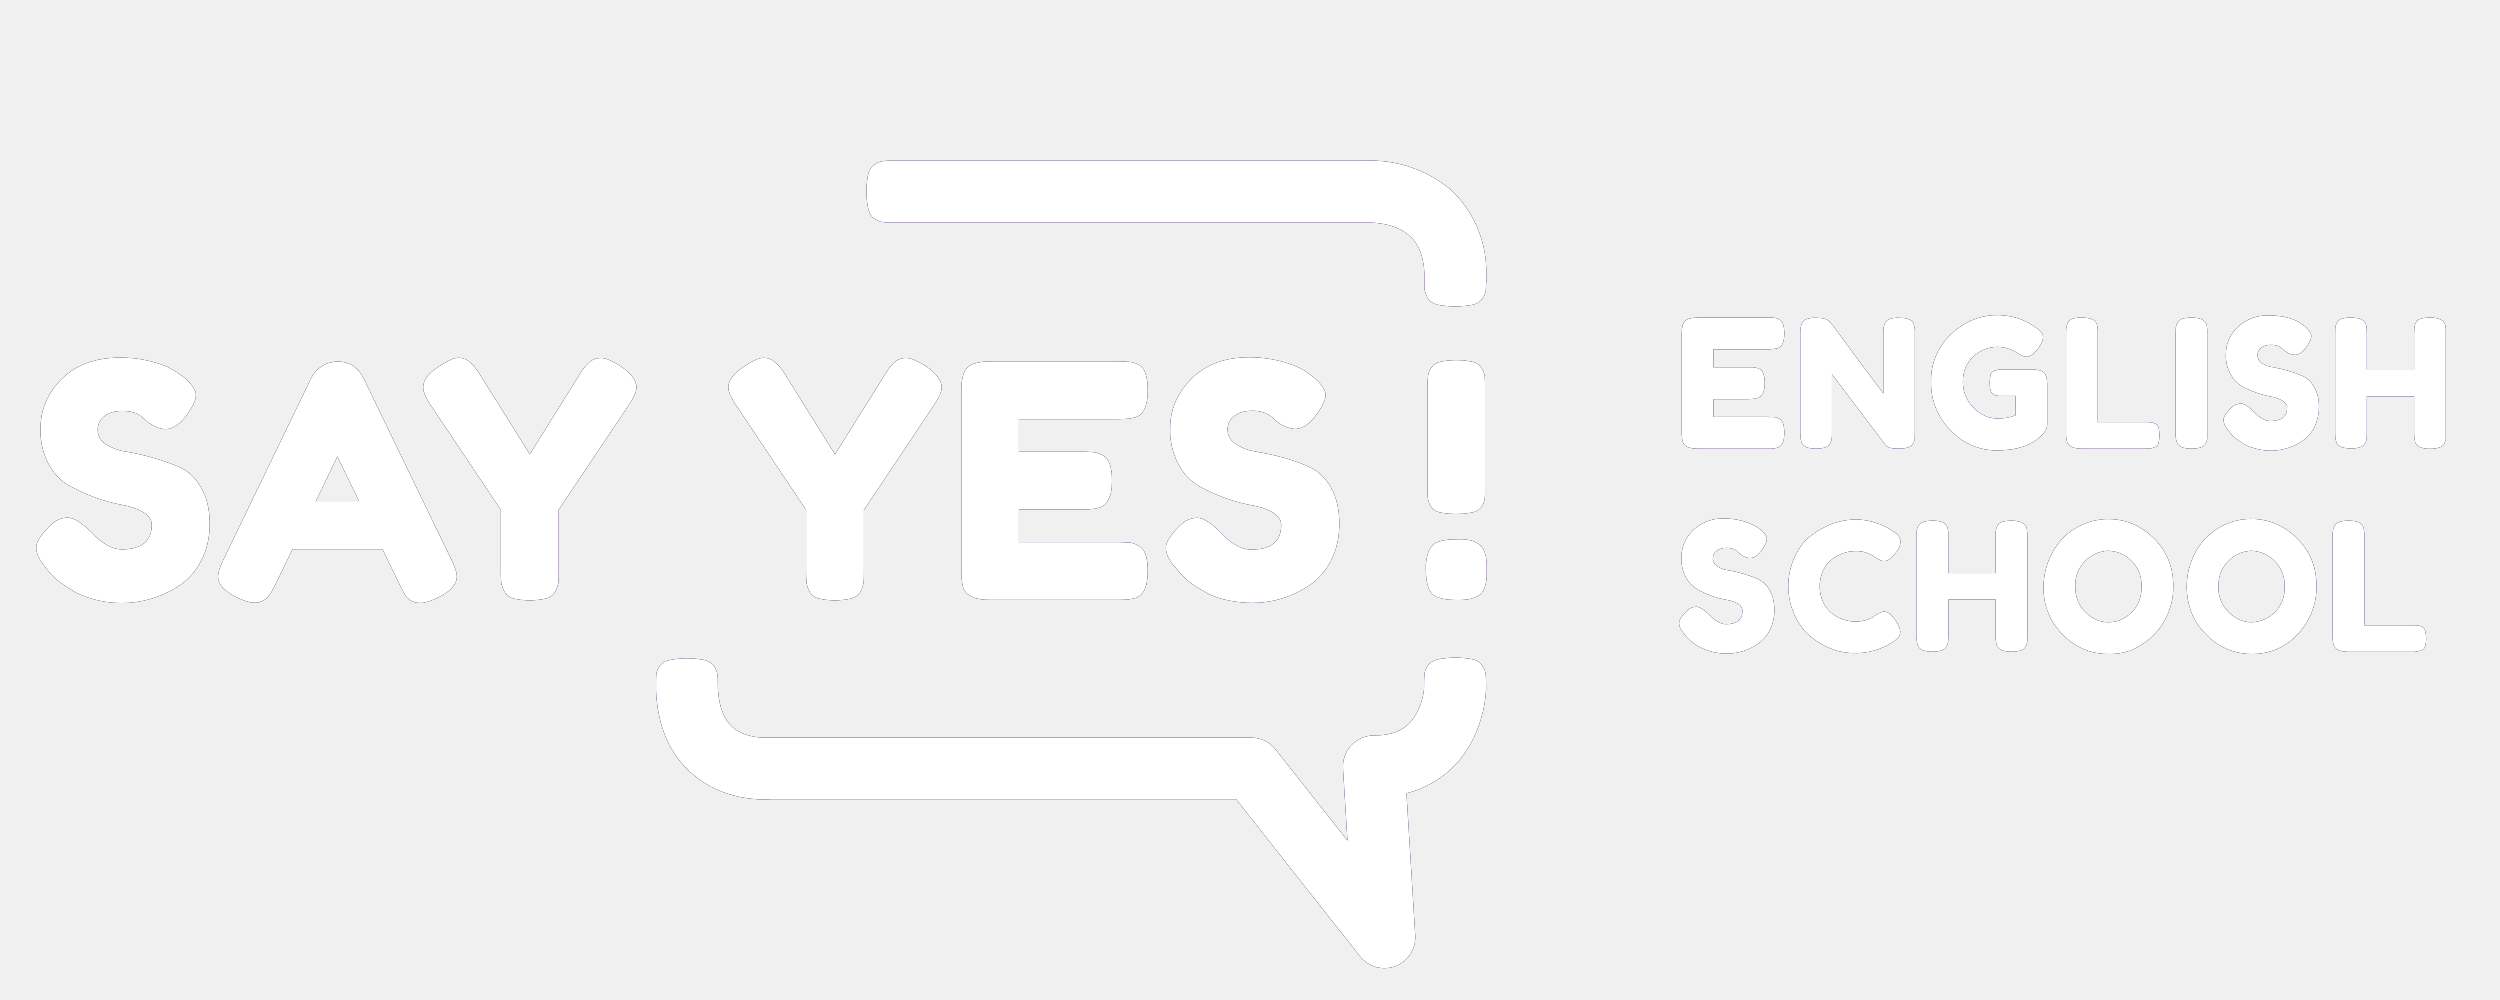
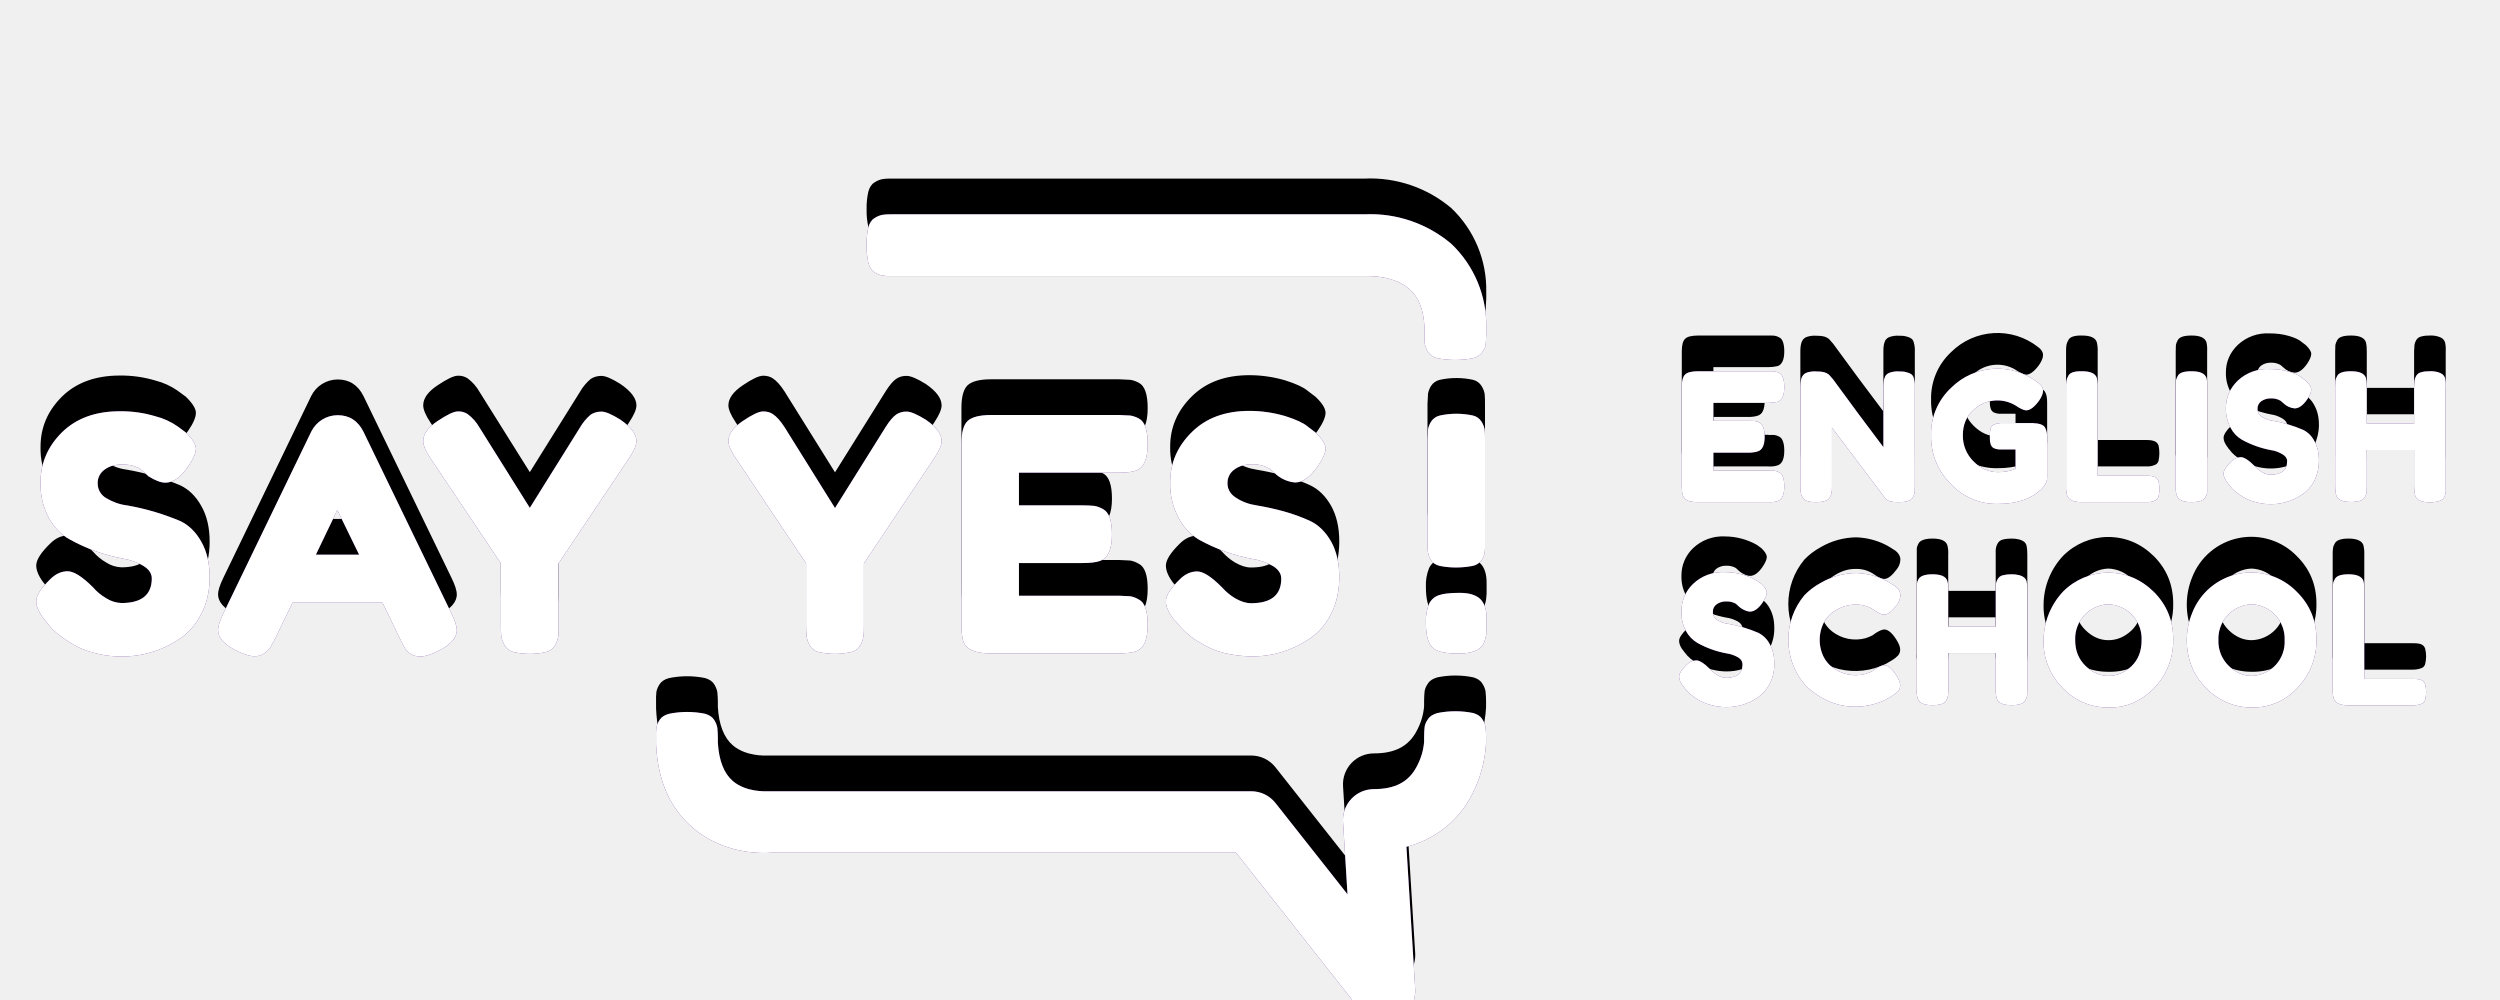
- <svg xmlns="http://www.w3.org/2000/svg" viewBox="0 -1 140 56">
+ <svg xmlns="http://www.w3.org/2000/svg" viewBox="0 -2 140 56">
  <style>:root svg:not(:target){display:none}</style>
  <path id="source" d="M48.97 11.25c.13.09.28.15.43.18.19.03.38.04.57.03H76.6c.11 0 1.5-.03 2.37.77.49.45.75 1.13.8 2.06v.41c0 .2 0 .39.02.58.04.15.1.3.18.43.1.17.27.28.52.35.66.13 1.34.13 2 0a.87.87 0 0 0 .52-.34c.1-.13.16-.27.19-.43l.03-.57v-.36a6.3 6.3 0 0 0-1.95-4.7A7.02 7.02 0 0 0 76.43 8H49.99c-.2 0-.38 0-.57.03-.16.03-.3.09-.44.18-.17.1-.28.27-.35.51a4 4 0 0 0-.1 1 4 4 0 0 0 .1 1c.07.25.18.43.34.53ZM2.03 29.67c0 .3.16.66.48 1.05l.16.2c.25.36.7.73 1.35 1.12.31.21.73.38 1.24.52a5.85 5.85 0 0 0 4.77-.76 3.6 3.6 0 0 0 1.23-1.4c.32-.6.48-1.29.48-2.07 0-.8-.16-1.46-.47-2-.3-.54-.7-.92-1.15-1.14a13.63 13.63 0 0 0-3.02-.89c-.42-.05-.81-.2-1.16-.41a.94.94 0 0 1-.47-.81.91.91 0 0 1 .4-.79c.26-.19.58-.28.98-.28s.72.08.98.24l.28.23.2.19c.38.24.7.36.95.36.44 0 .86-.3 1.28-.91.29-.42.43-.76.43-1s-.19-.54-.56-.9l-.46-.34a3.8 3.8 0 0 0-1.25-.57 6.65 6.65 0 0 0-1.99-.28c-1.37 0-2.45.4-3.25 1.19-.8.8-1.19 1.73-1.19 2.8A4 4 0 0 0 2.73 25c.31.55.7.95 1.16 1.2a9.83 9.83 0 0 0 2.99 1.08c.4.07.8.2 1.15.41.31.19.47.42.47.7 0 .92-.57 1.38-1.7 1.38a1.7 1.7 0 0 1-.87-.28 2.77 2.77 0 0 1-.72-.6c-.6-.6-1.08-.9-1.42-.9-.34 0-.67.14-.97.44-.52.5-.79.92-.79 1.23Zm78.23-.16a.95.95 0 0 0-.23.3 2.5 2.5 0 0 0-.18 1.06c0 .68.12 1.14.35 1.38.24.24.72.35 1.46.35.73 0 1.2-.17 1.4-.52.08-.16.13-.33.16-.5.03-.22.04-.44.03-.65v-.3c0-.49-.12-.85-.35-1.08-.24-.23-.62-.35-1.15-.35-.53 0-.92.04-1.17.13a.95.95 0 0 0-.32.18Zm.36-1.82c.6.12 1.24.12 1.85 0a.8.8 0 0 0 .5-.32c.08-.12.14-.26.17-.4.02-.2.03-.38.02-.57v-5.77c0-.2 0-.39-.02-.58a1.3 1.3 0 0 0-.17-.43.77.77 0 0 0-.48-.35 4.35 4.35 0 0 0-1.86 0 .8.8 0 0 0-.49.34c-.08.13-.14.27-.17.43l-.03.57v5.77c0 .19 0 .38.03.56.03.15.08.3.16.42.1.16.25.27.49.33Zm-60.26-7.5 4.92 10.16c.2.41.3.72.3.93.01.43-.34.83-1.05 1.18-.41.2-.74.31-.97.3a.97.97 0 0 1-.58-.15 1.1 1.1 0 0 1-.33-.35 16 16 0 0 1-.28-.55l-.95-1.96h-5.04l-.95 1.97-.28.52c-.09.13-.2.25-.33.34a.94.94 0 0 1-.58.17c-.24 0-.56-.1-.98-.3-.7-.35-1.05-.73-1.05-1.17 0-.2.1-.52.3-.93l4.92-10.18a1.66 1.66 0 0 1 1.48-.92c.65 0 1.14.31 1.45.94Zm-1.47 4.37-1.2 2.5h2.42l-1.22-2.5Zm16.75-3.86c0-.39-.3-.79-.9-1.2-.48-.3-.83-.45-1.06-.45-.21 0-.42.05-.6.17a2.7 2.7 0 0 0-.6.72l-2.81 4.5-2.82-4.5a2.43 2.43 0 0 0-.66-.75.91.91 0 0 0-.55-.15c-.23 0-.6.18-1.14.54-.54.36-.8.73-.8 1.12 0 .23.13.55.41.97l3.94 5.88v3.43c0 .22 0 .44.02.65.03.17.1.34.18.5a.8.8 0 0 0 .49.38 4 4 0 0 0 1.85 0 .8.8 0 0 0 .5-.38c.08-.15.14-.31.17-.48.02-.2.03-.42.02-.63v-3.47l3.94-5.88c.28-.42.42-.74.42-.97Zm16.2-1.2c.6.41.89.81.89 1.2 0 .23-.14.55-.42.97l-3.93 5.88v3.47c0 .21 0 .42-.03.63-.03.17-.09.34-.17.49a.8.8 0 0 1-.5.37 4 4 0 0 1-1.85 0 .8.8 0 0 1-.5-.39 1.54 1.54 0 0 1-.16-.49 5.57 5.57 0 0 1-.03-.65v-3.43l-3.93-5.88c-.28-.42-.42-.74-.42-.97 0-.39.27-.76.8-1.12.53-.36.91-.54 1.15-.54.19 0 .38.04.54.15.2.13.43.38.66.74l2.82 4.52 2.82-4.51c.23-.37.43-.6.6-.72a.98.98 0 0 1 .6-.17c.22 0 .57.15 1.06.45Zm10.83 9.86h-5.61v-1.83h3.57c.43 0 .74-.04.95-.11.46-.15.69-.65.69-1.5 0-.77-.17-1.24-.5-1.41a1.46 1.46 0 0 0-.48-.18c-.2-.02-.42-.03-.63-.03h-3.6v-1.83h5.6c.42 0 .73-.04.94-.11.45-.15.67-.65.67-1.5 0-.77-.16-1.25-.49-1.42a1.45 1.45 0 0 0-.48-.17l-.63-.03H55.5c-.65 0-1.09.12-1.32.34-.23.23-.34.65-.34 1.27v10.12c0 .42.04.73.1.93.15.46.65.69 1.5.69h7.21c.42 0 .74-.04.95-.11.45-.15.67-.65.67-1.5 0-.77-.16-1.24-.5-1.41a1.46 1.46 0 0 0-.47-.18l-.63-.03Zm3.09 1.36c-.32-.4-.47-.74-.47-1.05 0-.31.26-.72.78-1.23.3-.3.63-.44.97-.44.34 0 .81.3 1.41.91a3 3 0 0 0 .73.6c.32.18.6.27.88.27 1.13 0 1.69-.46 1.69-1.38 0-.28-.16-.51-.46-.7a3.4 3.4 0 0 0-1.16-.4 9.98 9.98 0 0 1-2.99-1.08A3.01 3.01 0 0 1 66 25a4 4 0 0 1-.47-2c0-1.06.4-2 1.2-2.79.8-.8 1.87-1.2 3.24-1.2.68 0 1.35.1 2 .29.6.19 1.01.38 1.24.57l.46.35c.37.35.56.65.56.9 0 .23-.14.57-.44 1-.41.6-.84.9-1.27.9a1.87 1.87 0 0 1-1.15-.54 2.81 2.81 0 0 0-.29-.24 1.83 1.83 0 0 0-.97-.24c-.4 0-.72.1-.98.29a.91.91 0 0 0-.39.78c0 .33.16.6.47.8.35.23.74.37 1.15.43a15 15 0 0 1 1.51.33 9.7 9.7 0 0 1 1.51.55c.46.22.85.6 1.16 1.14.3.54.46 1.2.46 2 0 .78-.16 1.48-.47 2.08a3.6 3.6 0 0 1-1.24 1.4c-.98.64-2.03.96-3.15.96-.54 0-1.09-.07-1.62-.2a4.3 4.3 0 0 1-1.24-.53 4.38 4.38 0 0 1-1.34-1.12l-.17-.2Zm28.27 3.17c0 .17.08.37.26.58l.08.1c.14.2.39.41.74.63a3.36 3.36 0 0 0 1.57.4 3.1 3.1 0 0 0 1.74-.53c.29-.2.52-.46.68-.77.18-.35.27-.75.26-1.14 0-.44-.09-.8-.26-1.1a1.47 1.47 0 0 0-.63-.62 7.48 7.48 0 0 0-1.66-.5c-.23-.02-.44-.1-.64-.22a.52.52 0 0 1-.25-.45.5.5 0 0 1 .21-.43.9.9 0 0 1 .54-.16 1 1 0 0 1 .54.13l.15.14.12.1c.2.13.38.2.52.2.24 0 .47-.17.7-.5.16-.24.24-.42.24-.56 0-.13-.1-.3-.3-.49l-.26-.19a3.66 3.66 0 0 0-1.79-.47 2.4 2.4 0 0 0-1.78.66 2.1 2.1 0 0 0-.65 1.53c-.01.39.07.76.25 1.1.15.28.37.51.64.67a5.3 5.3 0 0 0 1.64.59c.23.03.44.11.64.22.17.1.25.24.25.39 0 .5-.3.76-.93.76a.95.95 0 0 1-.48-.16c-.15-.08-.29-.2-.4-.32-.34-.34-.6-.5-.78-.5a.76.76 0 0 0-.53.24c-.29.28-.43.5-.43.67Zm10.83-.31.18-.13c.22-.14.38-.2.48-.2.2 0 .43.18.67.56.15.23.22.42.22.56a.49.49 0 0 1-.13.35c-.1.1-.2.18-.32.25l-.34.2a3.88 3.88 0 0 1-2.63.3 4.13 4.13 0 0 1-1.93-1.14 3.89 3.89 0 0 1-.01-5c.27-.28.58-.51.93-.7a4.04 4.04 0 0 1 1.97-.54c.59.02 1.17.17 1.69.44l.24.14.28.18c.17.14.26.3.26.48 0 .2-.08.4-.2.55-.27.36-.5.54-.7.54-.13 0-.3-.07-.52-.22a1.73 1.73 0 0 0-1.12-.34c-.43 0-.86.15-1.28.45-.21.16-.39.38-.5.62a2.15 2.15 0 0 0 0 1.81c.12.25.3.47.51.63a2.14 2.14 0 0 0 1.86.37c.13-.04.27-.1.39-.16Zm7.12-5.28a.45.45 0 0 0-.11.13.79.79 0 0 0-.1.27c-.01.11-.02.23-.01.34v2.05h-2.66v-2.04c.01-.17 0-.35-.05-.52-.08-.25-.36-.37-.83-.37-.42 0-.69.1-.78.27a.79.79 0 0 0-.1.27v5.9c-.02.17 0 .35.05.52.08.25.36.37.82.37.43 0 .7-.09.78-.27a.76.76 0 0 0 .1-.27l.02-.34v-2.04h2.65v2.03c-.01.17.01.35.06.52.08.25.35.37.82.37.43 0 .69-.09.78-.27a.79.79 0 0 0 .1-.27l.01-.34v-5.56c0-.17-.01-.35-.05-.52a.44.44 0 0 0-.14-.2.77.77 0 0 0-.26-.12 1.7 1.7 0 0 0-.46-.05c-.16 0-.33.02-.48.06a.45.45 0 0 0-.16.08Zm6.05-.23c1 0 1.85.36 2.58 1.07.72.72 1.09 1.6 1.09 2.66a3.81 3.81 0 0 1-2.2 3.54c-.44.2-.92.29-1.4.28a3.47 3.47 0 0 1-2.6-1.1 3.63 3.63 0 0 1-1.06-2.63 4.03 4.03 0 0 1 1.1-2.77 3.58 3.58 0 0 1 2.49-1.05Zm-1.82 3.78c0 .6.2 1.07.58 1.44.38.37.8.56 1.28.56s.9-.18 1.29-.54c.38-.36.57-.85.57-1.46a1.93 1.93 0 0 0-1.87-2.01 1.93 1.93 0 0 0-1.85 2Zm12.42-2.7a3.55 3.55 0 0 0-5.87 1.18 4.04 4.04 0 0 0-.03 2.98c.18.45.45.86.8 1.2a3.48 3.48 0 0 0 2.58 1.11 3.37 3.37 0 0 0 2.57-1.12 3.81 3.81 0 0 0 1.04-2.7c0-1.06-.37-1.94-1.1-2.66Zm-3.82 4.14a1.92 1.92 0 0 1-.58-1.44 1.93 1.93 0 0 1 1.85-2.01 1.93 1.93 0 0 1 1.86 2.01 1.9 1.9 0 0 1-1.85 2c-.47 0-.9-.19-1.28-.56Zm7.59.73h2.73c.22 0 .38.02.48.07a.38.38 0 0 1 .2.24c.07.28.07.57 0 .85a.34.34 0 0 1-.17.22c-.16.07-.34.1-.52.1h-3.6c-.47 0-.75-.13-.83-.38a1.55 1.55 0 0 1-.06-.51v-5.57c0-.11 0-.23.02-.34.01-.1.05-.18.1-.27.09-.18.35-.27.77-.27.47 0 .75.13.83.37.04.17.06.35.05.52v4.97Zm-49.21 2.7c.02.18.03.37.03.57v.32a7.17 7.17 0 0 1-.82 2.95 5.64 5.64 0 0 1-3.64 2.86l.49 7.95a1.73 1.73 0 0 1-3.09 1.18l-6.94-8.8H43.2c-.55.05-2.69.09-4.41-1.4-1.27-1.08-1.96-2.65-2.05-4.67v-.37c-.01-.2 0-.39.02-.58.03-.15.1-.3.19-.43.1-.15.28-.27.53-.33a5.02 5.02 0 0 1 2 0c.24.07.41.18.51.34.09.14.15.29.18.44.02.2.03.38.03.58v.26c.06 1 .34 1.72.84 2.15.74.63 1.84.57 1.9.57h27.12a1.73 1.73 0 0 1 1.36.65l4.04 5.12-.25-4.06a1.73 1.73 0 0 1 1.73-1.83c1.18 0 1.95-.4 2.4-1.27.23-.43.37-.89.41-1.37v-.28c0-.2.01-.39.03-.58.03-.15.1-.3.19-.42.1-.16.28-.27.53-.34a5.02 5.02 0 0 1 2 0c.24.07.41.18.51.35.09.13.15.28.18.43Zm15.85-14.37h-3.09v-1h1.96c.18 0 .36-.02.52-.07.26-.08.39-.35.39-.82 0-.43-.1-.69-.27-.78a.79.79 0 0 0-.27-.1 2.83 2.83 0 0 0-.35-.01h-1.98v-1.01h3.08c.17 0 .35-.02.52-.06.24-.08.37-.36.37-.82 0-.43-.1-.7-.27-.78a.8.8 0 0 0-.27-.1 2.83 2.83 0 0 0-.34-.01h-3.95c-.35 0-.6.06-.72.18-.13.12-.19.36-.19.7v5.56c0 .18.01.35.06.51.08.26.35.38.82.38h3.97c.17.01.35 0 .52-.06.24-.08.37-.35.37-.82 0-.43-.1-.69-.27-.78a.82.82 0 0 0-.27-.1 3.02 3.02 0 0 0-.34 0Zm6.52-5.26a.47.47 0 0 1 .29-.23c.16-.05.32-.07.48-.06.15 0 .3 0 .45.05.1.02.19.06.27.12.06.05.1.12.12.2.05.17.07.34.06.51v5.56l-.01.35a.81.81 0 0 1-.1.26c-.1.18-.35.27-.78.27-.26 0-.44-.02-.54-.06a.58.58 0 0 1-.25-.19l-2.96-3.92v3.29c0 .12 0 .23-.02.35a.83.83 0 0 1-.1.26c-.09.18-.35.27-.78.27-.41 0-.66-.09-.75-.27a.79.79 0 0 1-.1-.27 3.15 3.15 0 0 1-.02-.35v-5.58c0-.26.04-.44.1-.56a.47.47 0 0 1 .28-.23c.16-.05.33-.07.5-.06.16 0 .32.01.47.05.1.03.17.07.25.13l.23.26a247.5 247.5 0 0 0 2.82 3.8v-3.4c0-.25.03-.43.1-.55Zm8.32 2.6h-1.76c-.17 0-.33.03-.48.1a.33.33 0 0 0-.17.22 1.6 1.6 0 0 0-.04.42c0 .15 0 .29.04.42a.37.37 0 0 0 .17.24.9.9 0 0 0 .44.08h.79v1.09a2.6 2.6 0 0 1-1 .18c-.5 0-.95-.2-1.35-.6a2 2 0 0 1-.6-1.48c0-.58.2-1.04.59-1.4a1.96 1.96 0 0 1 2.35-.26c.28.19.48.28.61.28.21 0 .45-.18.71-.53.15-.22.23-.4.23-.57 0-.16-.09-.31-.27-.44a3.68 3.68 0 0 0-4.88.28 3.52 3.52 0 0 0-1.12 2.66 3.73 3.73 0 0 0 1.1 2.72 3.5 3.5 0 0 0 2.6 1.12c1.12 0 1.96-.29 2.52-.87.19-.2.28-.4.28-.6v-2.21c0-.25-.03-.43-.1-.56-.08-.18-.3-.27-.66-.28Zm3.6 2.95h2.72c.22 0 .38.03.48.08a.39.39 0 0 1 .2.23c.06.28.06.57 0 .85a.34.34 0 0 1-.17.22c-.17.08-.34.11-.52.1h-3.6c-.48 0-.75-.12-.83-.38a1.57 1.57 0 0 1-.06-.5v-5.57c0-.12 0-.23.02-.35a.8.8 0 0 1 .1-.26c.08-.19.34-.28.77-.27.47 0 .75.12.83.37.04.17.06.34.05.52v4.96Zm4.37-5.32-.01.35v5.56c-.01.17 0 .35.06.51.08.26.35.38.82.38.42 0 .69-.09.78-.27a.81.81 0 0 0 .1-.26v-5.91c.01-.18 0-.35-.04-.52-.09-.25-.36-.37-.83-.37-.43 0-.69.08-.78.27a.81.81 0 0 0-.1.26Zm2.93 5.77c-.17-.21-.26-.4-.26-.57 0-.17.14-.4.43-.68a.76.76 0 0 1 .53-.24c.19 0 .45.17.78.5.12.13.25.24.4.33.15.1.31.15.49.15.62 0 .93-.25.93-.76 0-.15-.09-.28-.26-.38-.2-.12-.41-.2-.63-.23a5.46 5.46 0 0 1-1.65-.59 1.66 1.66 0 0 1-.63-.67 2.2 2.2 0 0 1-.26-1.1c0-.58.22-1.1.66-1.53a2.41 2.41 0 0 1 1.79-.65c.37 0 .74.04 1.1.15.32.1.55.2.68.32l.25.19c.2.2.3.35.3.49 0 .13-.07.31-.23.55-.23.33-.46.5-.7.5a1.04 1.04 0 0 1-.64-.3l-.15-.13a1 1 0 0 0-.54-.13.9.9 0 0 0-.54.16.5.5 0 0 0-.21.43c0 .09.02.17.06.25.05.08.11.15.2.2.18.11.4.2.63.22a7.67 7.67 0 0 1 1.66.5c.27.13.49.35.63.62.17.3.26.66.26 1.1 0 .4-.09.79-.26 1.14-.16.31-.4.58-.69.77a3.11 3.11 0 0 1-2.62.41 2.42 2.42 0 0 1-.68-.28c-.35-.22-.6-.42-.74-.63l-.09-.1Zm10.64-6.17a.44.44 0 0 0-.12.14.79.79 0 0 0-.09.26l-.02.35v2.05h-2.65v-2.04c0-.18-.01-.35-.05-.52-.09-.25-.36-.37-.83-.37-.43 0-.69.08-.78.27a.79.79 0 0 0-.1.26l-.01.35v5.55c0 .18.01.35.06.52.08.25.35.37.82.37.43 0 .69-.09.78-.27a.8.8 0 0 0 .1-.26l.01-.35V21.2h2.65v2.03c0 .18.02.36.06.53.09.24.36.37.82.37.43 0 .7-.1.79-.27a.83.83 0 0 0 .1-.27v-5.91c.01-.18 0-.35-.04-.52a.47.47 0 0 0-.14-.2.81.81 0 0 0-.26-.12c-.15-.04-.3-.06-.46-.05-.17 0-.33.01-.49.06a.44.44 0 0 0-.15.07Z" />
-   <svg id="school_violet" fill="#5e288a">
+   <svg id="school_violet" fill="#5e288a" viewBox="0 -2 140 56">
    <use href="#source" />
  </svg>
-   <svg id="school_white" fill="#fff">
+   <svg id="school_white" fill="#fff" viewBox="0 -2 140 56">
    <use href="#source" />
  </svg>
</svg>
